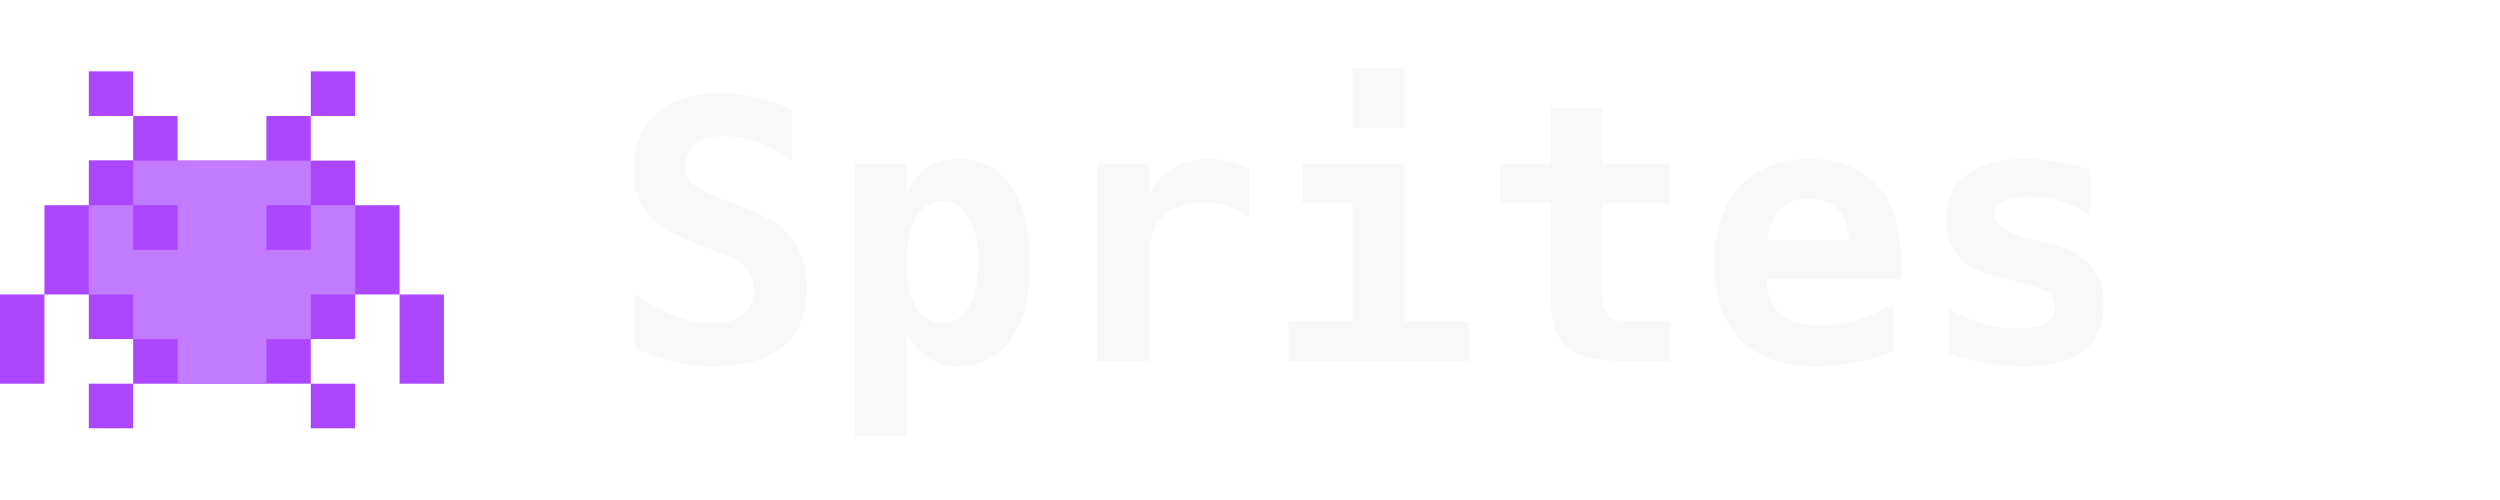
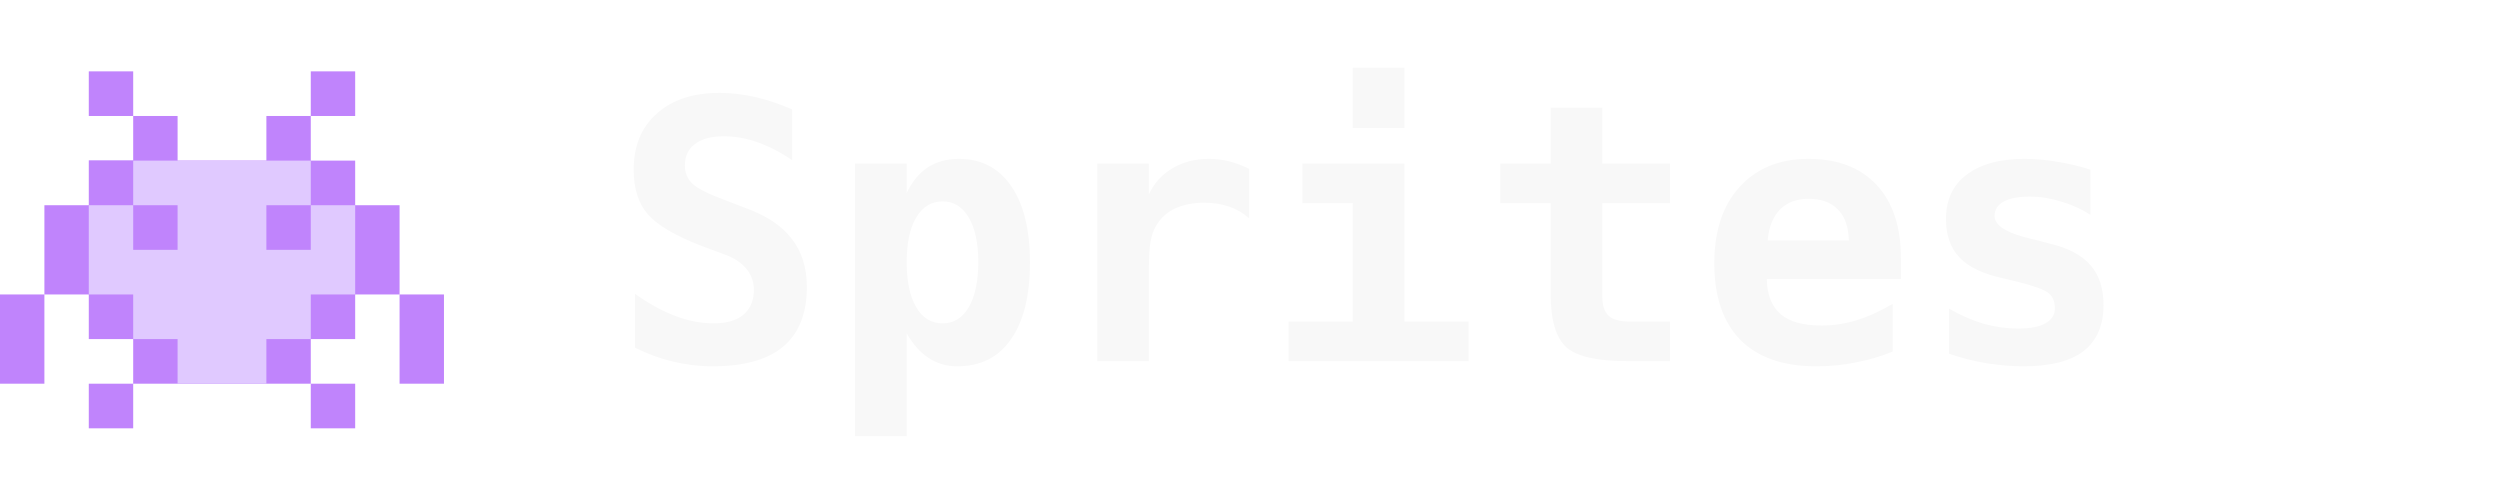
<svg xmlns="http://www.w3.org/2000/svg" width="90" height="18" viewBox="0 0 90 18" fill="none">
  <svg x="0" y="1" width="16" height="16" viewBox="0 0 724 582" fill-rule="evenodd">
    <g>
-       <path d="M205.594 197.898h322.661v108.263H205.594z" fill="#ad47ff" />
-       <path d="M578.582 508.799h-72.323v72.686h72.323v-72.686zm-361.614 0h-72.323v72.686h72.323v-72.686zm361.614-290.742h72.323v145.371h-72.323v72.686h-74.229 1.906v72.685H216.968v-72.685h-72.323v-72.686H72.323V218.057h72.322v-73.163h72.323V72.686h72.323v72.685h144.645V72.686h72.323v72.685h72.323v72.686zM72.323 508.799V363.428H0v145.371h72.323zm650.904 0V363.428h-72.322v145.371h72.322zM289.423 290.742h-.132.132zm-72.455-72.685h72.323v72.685h-72.323v-72.685zm216.968 0h72.323v72.685h-72.323v-72.685zM578.582 0h-72.323v72.686h72.323V0zM216.968 0h-72.323v72.686h72.323V0z" fill="#ad47ff" />
-       <path d="M144.645 363.428V218.057h72.323v-72.686h289.291v72.686h72.323v72.685l-.001.001v72.685h-72.322v72.686h-72.323V508.8H289.291v-72.686h-72.323v-72.686h-72.323zm144.646-72.686h-72.323v-72.685h72.323v72.685zm216.968 0h-72.323v-72.685h72.323v72.685z" fill="#c27bff" />
+       <path d="M205.594 197.898h322.661v108.263H205.594z" fill="#c084fc" />
+       <path d="M578.582 508.799h-72.323v72.686h72.323v-72.686zm-361.614 0h-72.323v72.686h72.323v-72.686zm361.614-290.742h72.323v145.371h-72.323v72.686h-74.229 1.906v72.685H216.968v-72.685h-72.323v-72.686H72.323V218.057h72.322v-73.163h72.323V72.686h72.323v72.685h144.645V72.686h72.323v72.685h72.323v72.686zM72.323 508.799V363.428H0v145.371h72.323zm650.904 0V363.428h-72.322v145.371h72.322zM289.423 290.742h-.132.132zm-72.455-72.685h72.323v72.685h-72.323v-72.685zm216.968 0h72.323v72.685h-72.323v-72.685zM578.582 0h-72.323v72.686h72.323V0zM216.968 0h-72.323v72.686h72.323V0z" fill="#c084fc" />
+       <path d="M144.645 363.428V218.057h72.323v-72.686h289.291v72.686h72.323v72.685l-.001.001v72.685h-72.322v72.686h-72.323V508.8H289.291v-72.686h-72.323v-72.686h-72.323zm144.646-72.686h-72.323v-72.685h72.323v72.685zm216.968 0h-72.323v-72.685h72.323v72.685z" fill="#e0c9ff" />
    </g>
  </svg>
  <text x="22" y="13" font-family="ui-monospace, SFMono-Regular, 'SF Mono', Menlo, Consolas, monospace" font-size="13" font-weight="600" fill="#F8F8F8">Sprites</text>
</svg>
